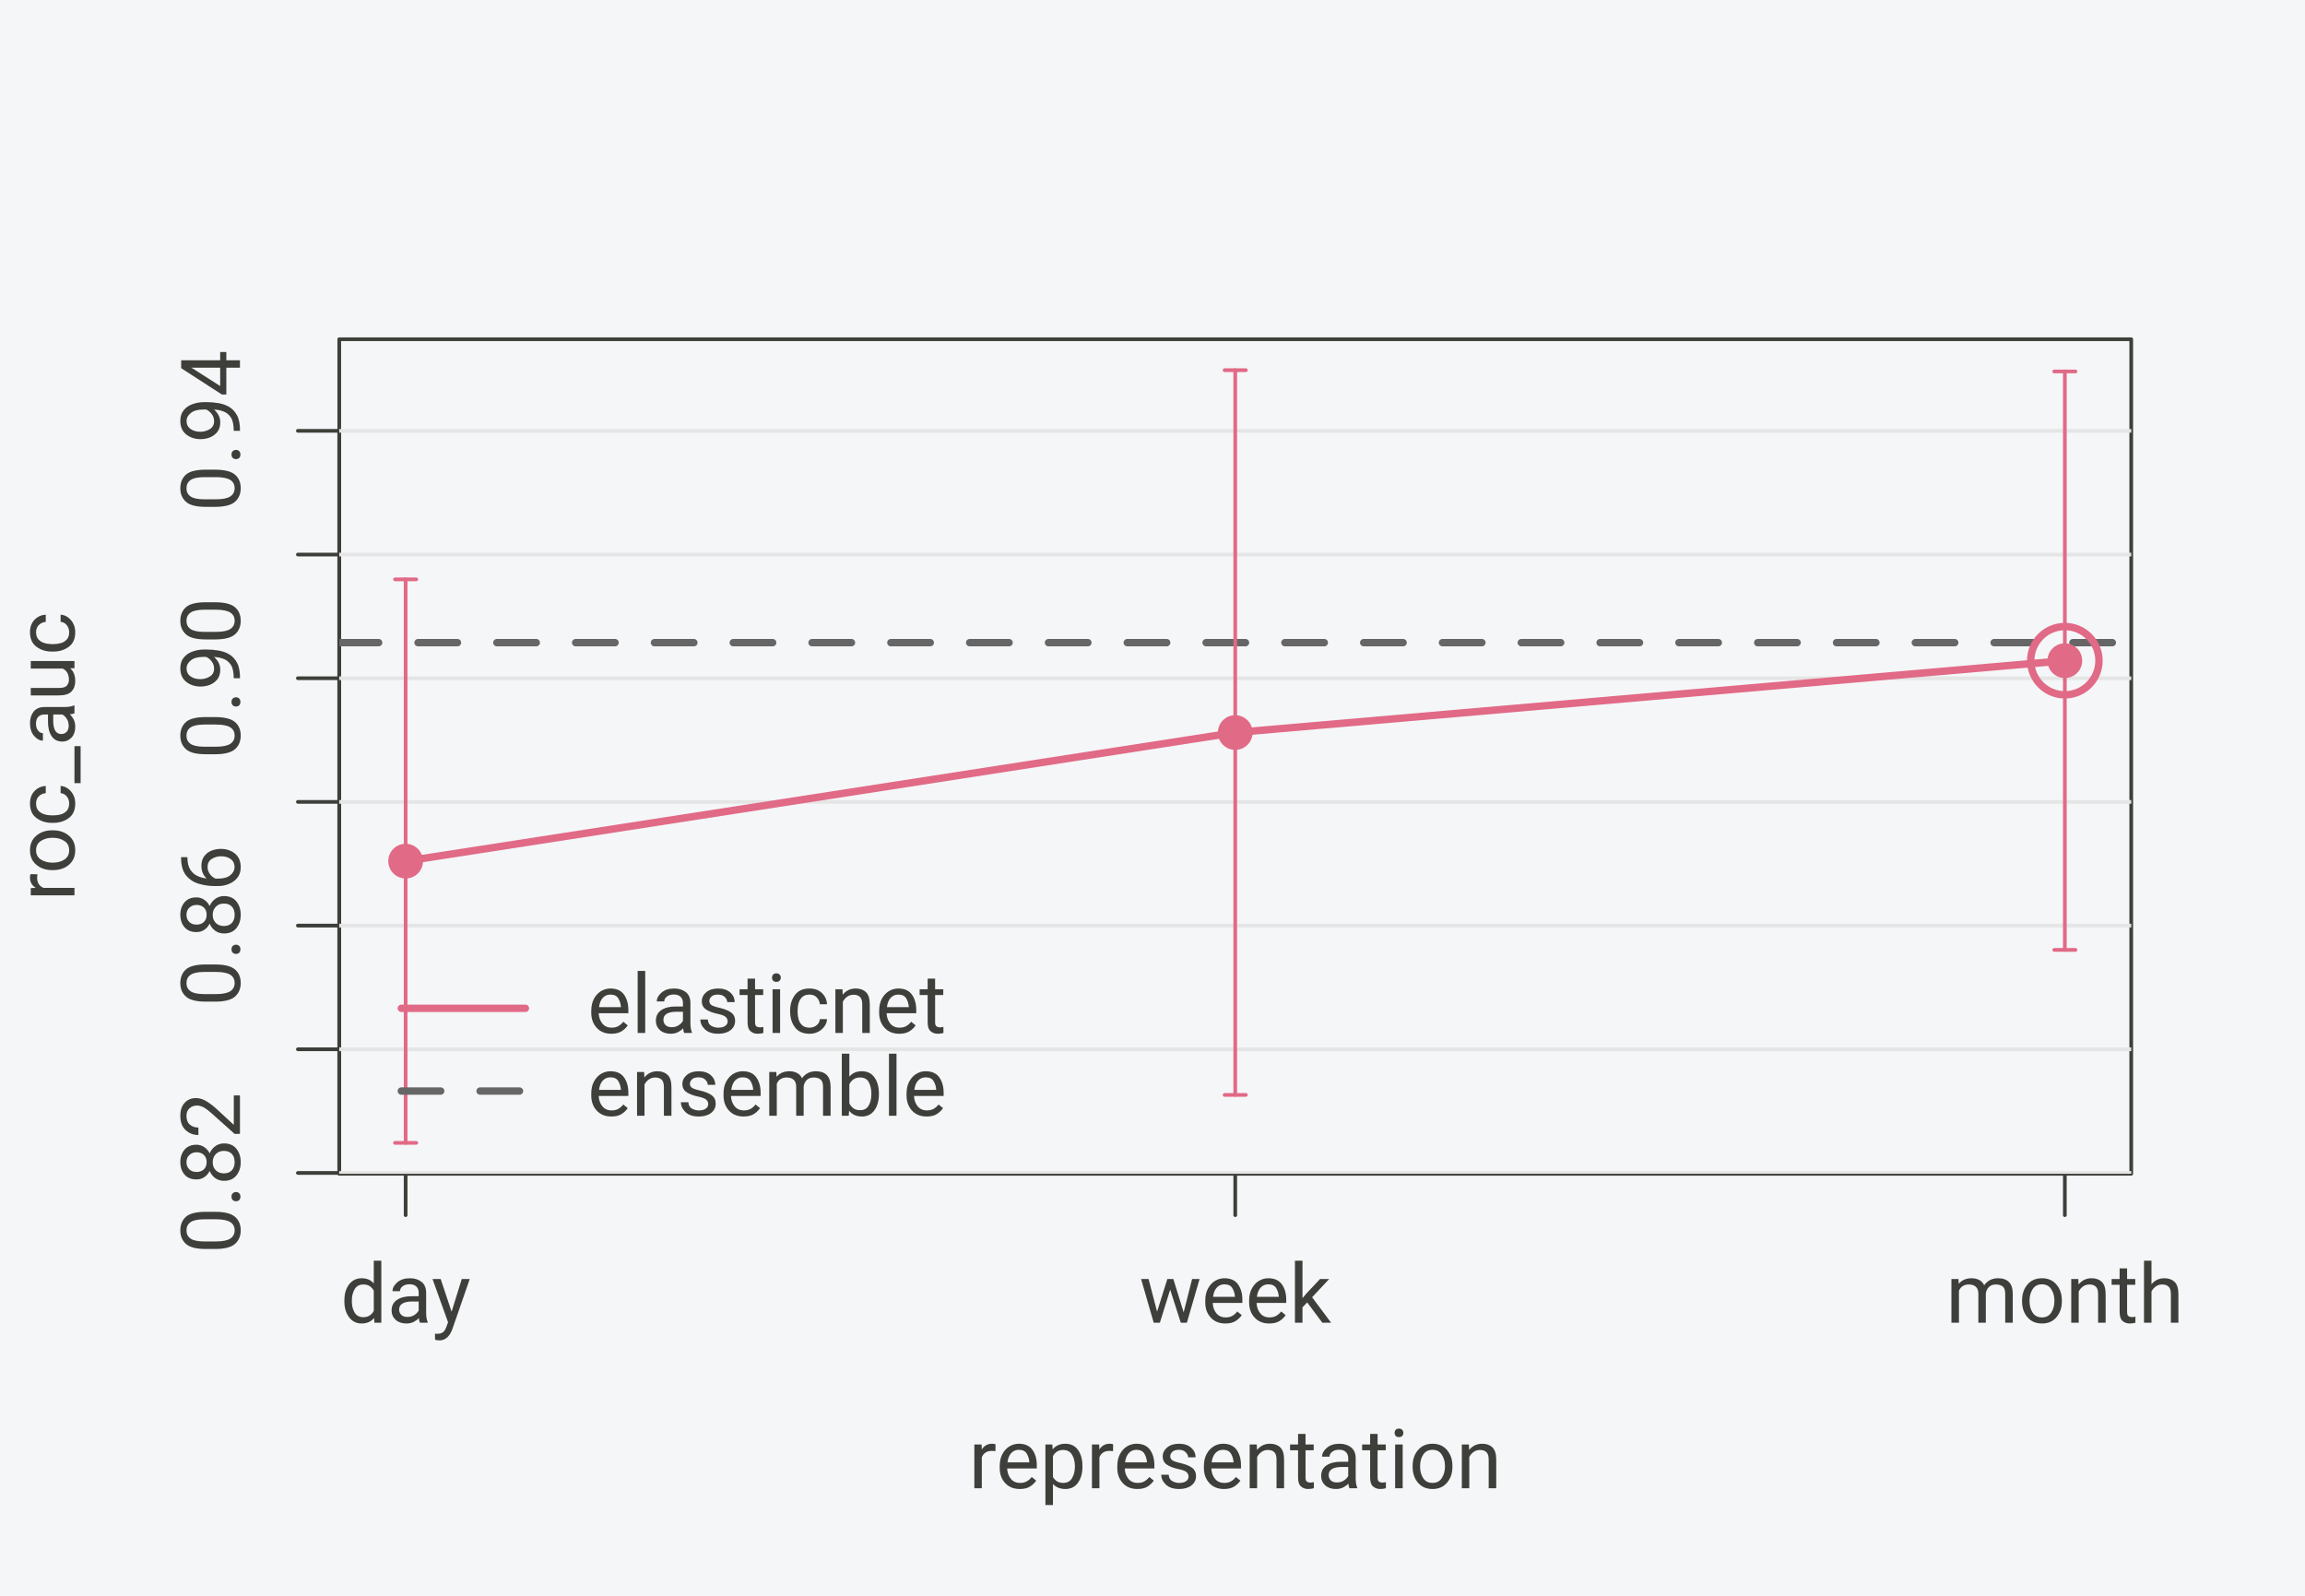
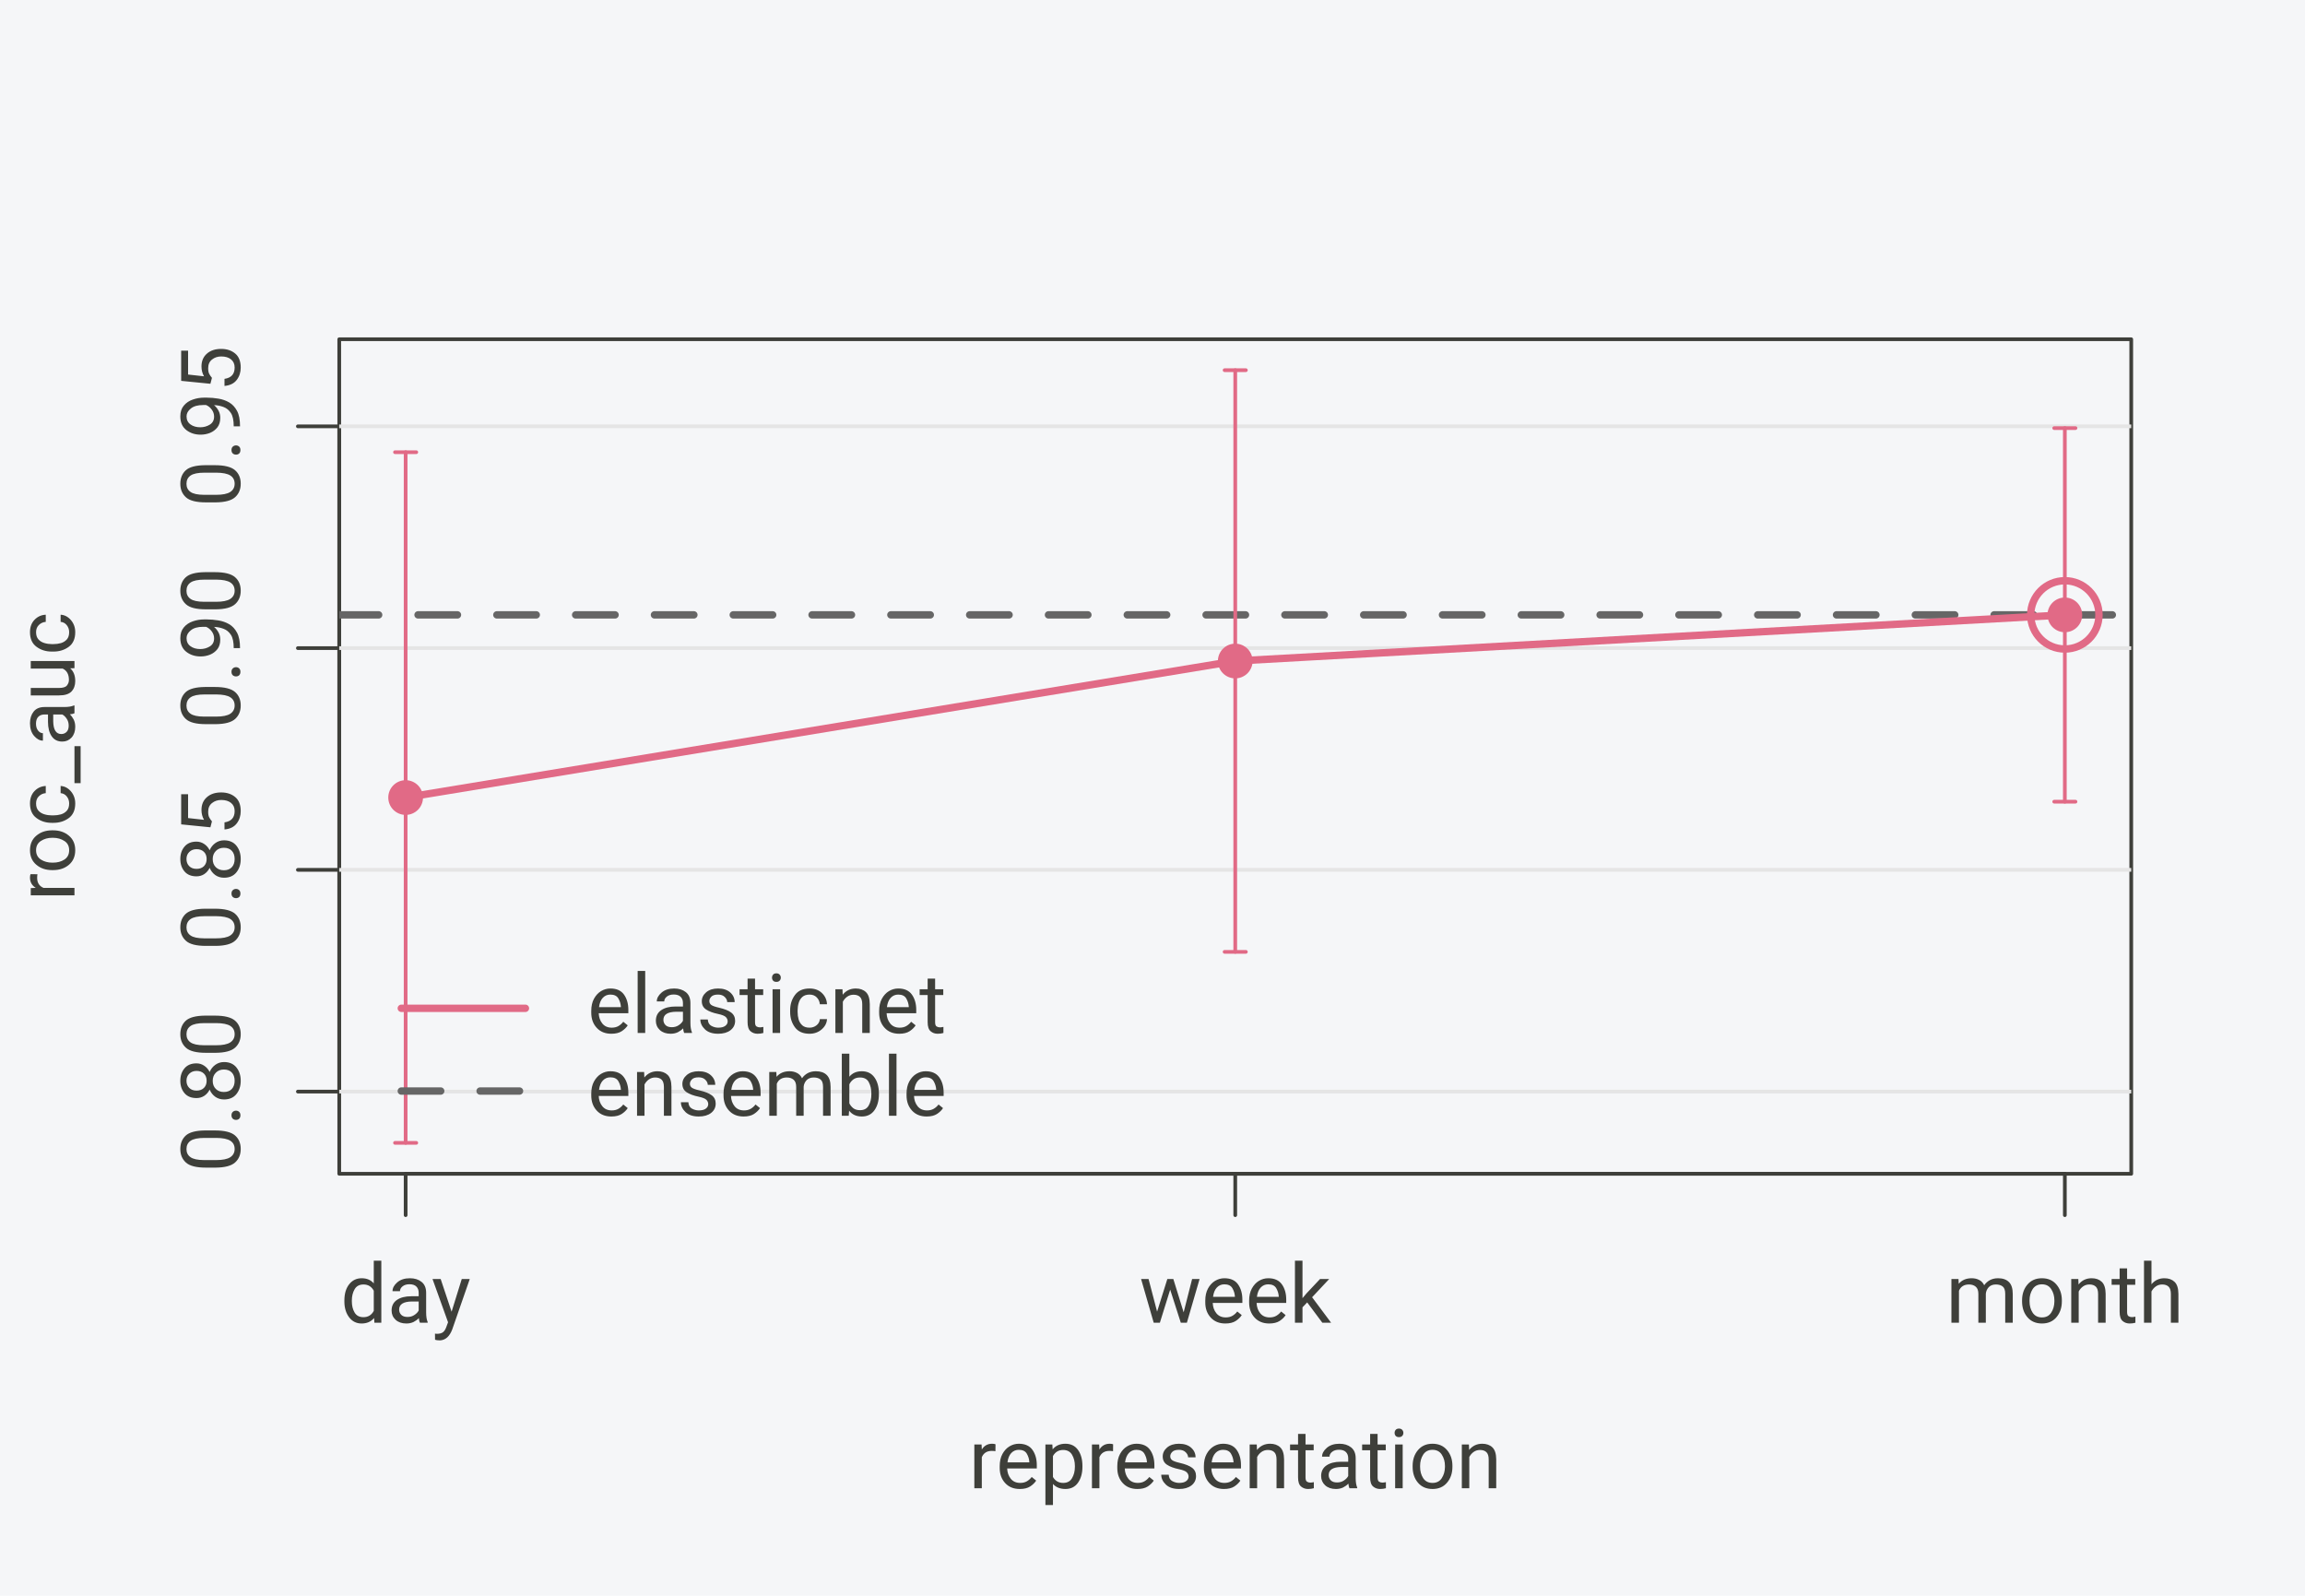
<svg xmlns="http://www.w3.org/2000/svg" width="468.00pt" height="324.00pt" viewBox="0 0 468.00 324.00">
  <g class="svglite">
    <defs>
      <style type="text/css">
    /* theme-aware-processed */
    .svglite line, .svglite polyline, .svglite polygon, .svglite path, .svglite circle {
      fill: none;
      stroke: #3E3F3A;
      stroke-linecap: round;
      stroke-linejoin: round;
      stroke-miterlimit: 10.00;
    }
    .svglite &gt; g &gt; rect {
      fill: none;
      stroke: #3E3F3A;
      stroke-linecap: round;
      stroke-linejoin: round;
      stroke-miterlimit: 10.00;
    }
    .svglite text {
      white-space: pre;
      fill: #3E3F3A;
    }
    .svglite g.glyphgroup path {
      fill: inherit;
      stroke: none;
    }
  </style>
    </defs>
    <rect class="svg-bg" width="100%" height="100%" style="stroke: none; fill: #F5F6F8;" />
    <defs>
      <clipPath id="cpMC4wMHw0NjguMDB8MC4wMHwzMjQuMDA=">
        <rect x="0.00" y="0.00" width="468.00" height="324.00" />
      </clipPath>
    </defs>
    <g clip-path="url(#cpMC4wMHw0NjguMDB8MC4wMHwzMjQuMDA=)">
-       <line x1="68.88" y1="238.15" x2="68.88" y2="87.47" style="stroke-width: 0.75;" />
-       <line x1="68.88" y1="238.15" x2="60.48" y2="238.15" style="stroke-width: 0.75;" />
-       <line x1="68.88" y1="213.04" x2="60.48" y2="213.04" style="stroke-width: 0.75;" />
-       <line x1="68.88" y1="187.93" x2="60.48" y2="187.93" style="stroke-width: 0.75;" />
-       <line x1="68.88" y1="162.81" x2="60.48" y2="162.81" style="stroke-width: 0.75;" />
-       <line x1="68.88" y1="137.70" x2="60.48" y2="137.70" style="stroke-width: 0.75;" />
-       <line x1="68.88" y1="112.59" x2="60.48" y2="112.59" style="stroke-width: 0.75;" />
-       <line x1="68.88" y1="87.47" x2="60.48" y2="87.47" style="stroke-width: 0.75;" />
-       <text transform="translate(48.72,238.15) rotate(-90)" text-anchor="middle" style="font-size: 1.4em; font-family: &quot;Roboto&quot;, -apple-system, BlinkMacSystemFont, &quot;Segoe UI&quot;, system-ui, sans-serif;">0.82</text>
-       <text transform="translate(48.72,187.93) rotate(-90)" text-anchor="middle" style="font-size: 1.4em; font-family: &quot;Roboto&quot;, -apple-system, BlinkMacSystemFont, &quot;Segoe UI&quot;, system-ui, sans-serif;">0.86</text>
-       <text transform="translate(48.72,137.70) rotate(-90)" text-anchor="middle" style="font-size: 1.4em; font-family: &quot;Roboto&quot;, -apple-system, BlinkMacSystemFont, &quot;Segoe UI&quot;, system-ui, sans-serif;">0.90</text>
-       <text transform="translate(48.72,87.47) rotate(-90)" text-anchor="middle" style="font-size: 1.4em; font-family: &quot;Roboto&quot;, -apple-system, BlinkMacSystemFont, &quot;Segoe UI&quot;, system-ui, sans-serif;">0.94</text>
+       <line x1="68.88" y1="221.63" x2="68.88" y2="86.56" style="stroke-width: 0.75;" />
+       <line x1="68.88" y1="221.63" x2="60.48" y2="221.63" style="stroke-width: 0.75;" />
+       <line x1="68.88" y1="176.61" x2="60.48" y2="176.61" style="stroke-width: 0.75;" />
+       <line x1="68.88" y1="131.59" x2="60.48" y2="131.59" style="stroke-width: 0.75;" />
+       <line x1="68.88" y1="86.56" x2="60.48" y2="86.56" style="stroke-width: 0.75;" />
+       <text transform="translate(48.72,221.63) rotate(-90)" text-anchor="middle" style="font-size: 1.4em; font-family: &quot;Roboto&quot;, -apple-system, BlinkMacSystemFont, &quot;Segoe UI&quot;, system-ui, sans-serif;">0.80</text>
+       <text transform="translate(48.72,176.61) rotate(-90)" text-anchor="middle" style="font-size: 1.4em; font-family: &quot;Roboto&quot;, -apple-system, BlinkMacSystemFont, &quot;Segoe UI&quot;, system-ui, sans-serif;">0.85</text>
+       <text transform="translate(48.72,131.59) rotate(-90)" text-anchor="middle" style="font-size: 1.4em; font-family: &quot;Roboto&quot;, -apple-system, BlinkMacSystemFont, &quot;Segoe UI&quot;, system-ui, sans-serif;">0.90</text>
+       <text transform="translate(48.72,86.56) rotate(-90)" text-anchor="middle" style="font-size: 1.4em; font-family: &quot;Roboto&quot;, -apple-system, BlinkMacSystemFont, &quot;Segoe UI&quot;, system-ui, sans-serif;">0.95</text>
      <polygon points="68.88,238.32 432.72,238.32 432.72,68.88 68.88,68.88 " style="stroke-width: 0.75;" />
      <text x="250.80" y="302.16" text-anchor="middle" style="font-size: 1.4em; font-family: &quot;Roboto&quot;, -apple-system, BlinkMacSystemFont, &quot;Segoe UI&quot;, system-ui, sans-serif;">representation</text>
      <text transform="translate(15.12,153.60) rotate(-90)" text-anchor="middle" style="font-size: 1.4em; font-family: &quot;Roboto&quot;, -apple-system, BlinkMacSystemFont, &quot;Segoe UI&quot;, system-ui, sans-serif;">roc_auc</text>
      <line x1="82.36" y1="238.32" x2="419.24" y2="238.32" style="stroke-width: 0.75;" />
      <line x1="82.36" y1="238.32" x2="82.36" y2="246.72" style="stroke-width: 0.75;" />
      <line x1="250.80" y1="238.32" x2="250.80" y2="246.72" style="stroke-width: 0.75;" />
      <line x1="419.24" y1="238.32" x2="419.24" y2="246.72" style="stroke-width: 0.75;" />
      <text x="82.36" y="268.56" text-anchor="middle" style="font-size: 1.4em; font-family: &quot;Roboto&quot;, -apple-system, BlinkMacSystemFont, &quot;Segoe UI&quot;, system-ui, sans-serif;">day</text>
      <text x="250.80" y="268.56" text-anchor="middle" style="font-size: 1.4em; font-family: &quot;Roboto&quot;, -apple-system, BlinkMacSystemFont, &quot;Segoe UI&quot;, system-ui, sans-serif;">week</text>
      <text x="419.24" y="268.56" text-anchor="middle" style="font-size: 1.4em; font-family: &quot;Roboto&quot;, -apple-system, BlinkMacSystemFont, &quot;Segoe UI&quot;, system-ui, sans-serif;">month</text>
    </g>
    <defs>
      <clipPath id="cpNjguODh8NDMyLjcyfDY4Ljg4fDIzOC4zMg==">
        <rect x="68.88" y="68.88" width="363.84" height="169.44" />
      </clipPath>
    </defs>
    <g clip-path="url(#cpNjguODh8NDMyLjcyfDY4Ljg4fDIzOC4zMg==)">
-       <line x1="68.88" y1="238.15" x2="432.72" y2="238.15" style="stroke-width: 0.75; stroke: #E5E5E5;" />
-       <line x1="68.88" y1="213.04" x2="432.72" y2="213.04" style="stroke-width: 0.75; stroke: #E5E5E5;" />
-       <line x1="68.88" y1="187.93" x2="432.72" y2="187.93" style="stroke-width: 0.75; stroke: #E5E5E5;" />
-       <line x1="68.88" y1="162.81" x2="432.72" y2="162.81" style="stroke-width: 0.75; stroke: #E5E5E5;" />
-       <line x1="68.88" y1="137.70" x2="432.72" y2="137.70" style="stroke-width: 0.75; stroke: #E5E5E5;" />
-       <line x1="68.88" y1="112.59" x2="432.72" y2="112.59" style="stroke-width: 0.75; stroke: #E5E5E5;" />
-       <line x1="68.88" y1="87.47" x2="432.72" y2="87.47" style="stroke-width: 0.75; stroke: #E5E5E5;" />
-       <line x1="68.88" y1="130.48" x2="432.72" y2="130.48" style="stroke-width: 1.50; stroke: #666666; stroke-dasharray: 8.00,8.00;" />
-       <line x1="82.36" y1="232.04" x2="82.36" y2="117.63" style="stroke-width: 0.75; stroke: #E16A86;" />
+       <line x1="68.88" y1="221.63" x2="432.72" y2="221.63" style="stroke-width: 0.75; stroke: #E5E5E5;" />
+       <line x1="68.88" y1="176.61" x2="432.72" y2="176.61" style="stroke-width: 0.75; stroke: #E5E5E5;" />
+       <line x1="68.88" y1="131.59" x2="432.72" y2="131.59" style="stroke-width: 0.75; stroke: #E5E5E5;" />
+       <line x1="68.88" y1="86.56" x2="432.72" y2="86.56" style="stroke-width: 0.75; stroke: #E5E5E5;" />
+       <line x1="68.88" y1="124.84" x2="432.72" y2="124.84" style="stroke-width: 1.50; stroke: #666666; stroke-dasharray: 8.00,8.00;" />
+       <line x1="82.36" y1="232.04" x2="82.36" y2="91.81" style="stroke-width: 0.75; stroke: #E16A86;" />
      <polyline points="80.20,232.04 82.36,232.04 84.52,232.04 " style="stroke-width: 0.75; stroke: #E16A86;" />
-       <polyline points="84.52,117.63 82.36,117.63 80.20,117.63 " style="stroke-width: 0.75; stroke: #E16A86;" />
-       <line x1="250.80" y1="222.31" x2="250.80" y2="75.16" style="stroke-width: 0.75; stroke: #E16A86;" />
-       <polyline points="248.64,222.31 250.80,222.31 252.96,222.31 " style="stroke-width: 0.75; stroke: #E16A86;" />
+       <polyline points="84.52,91.81 82.36,91.81 80.20,91.81 " style="stroke-width: 0.75; stroke: #E16A86;" />
+       <line x1="250.80" y1="193.26" x2="250.80" y2="75.16" style="stroke-width: 0.75; stroke: #E16A86;" />
+       <polyline points="248.64,193.26 250.80,193.26 252.96,193.26 " style="stroke-width: 0.75; stroke: #E16A86;" />
      <polyline points="252.96,75.16 250.80,75.16 248.64,75.16 " style="stroke-width: 0.75; stroke: #E16A86;" />
-       <line x1="419.24" y1="192.86" x2="419.24" y2="75.42" style="stroke-width: 0.75; stroke: #E16A86;" />
-       <polyline points="417.08,192.86 419.24,192.86 421.40,192.86 " style="stroke-width: 0.75; stroke: #E16A86;" />
-       <polyline points="421.40,75.42 419.24,75.42 417.08,75.42 " style="stroke-width: 0.75; stroke: #E16A86;" />
-       <polyline points="82.36,174.84 250.80,148.73 419.24,134.14 " style="stroke-width: 1.50; stroke: #E16A86;" />
-       <circle cx="82.36" cy="174.84" r="3.15" style="stroke-width: 0.75; stroke: #E16A86; fill: #E16A86;" />
-       <circle cx="250.80" cy="148.73" r="3.15" style="stroke-width: 0.75; stroke: #E16A86; fill: #E16A86;" />
-       <circle cx="419.24" cy="134.14" r="3.15" style="stroke-width: 0.75; stroke: #E16A86; fill: #E16A86;" />
-       <circle cx="419.24" cy="134.14" r="6.93" style="stroke-width: 1.50; stroke: #E16A86;" />
+       <line x1="419.24" y1="162.77" x2="419.24" y2="86.92" style="stroke-width: 0.75; stroke: #E16A86;" />
+       <polyline points="417.08,162.77 419.24,162.77 421.40,162.77 " style="stroke-width: 0.75; stroke: #E16A86;" />
+       <polyline points="421.40,86.92 419.24,86.92 417.08,86.92 " style="stroke-width: 0.75; stroke: #E16A86;" />
+       <polyline points="82.36,161.93 250.80,134.21 419.24,124.84 " style="stroke-width: 1.50; stroke: #E16A86;" />
+       <circle cx="82.36" cy="161.93" r="3.15" style="stroke-width: 0.75; stroke: #E16A86; fill: #E16A86;" />
+       <circle cx="250.80" cy="134.21" r="3.15" style="stroke-width: 0.75; stroke: #E16A86; fill: #E16A86;" />
+       <circle cx="419.24" cy="124.84" r="3.15" style="stroke-width: 0.75; stroke: #E16A86; fill: #E16A86;" />
+       <circle cx="419.24" cy="124.84" r="6.93" style="stroke-width: 1.50; stroke: #E16A86;" />
      <line x1="81.48" y1="204.72" x2="106.68" y2="204.72" style="stroke-width: 1.50; stroke: #E16A86;" />
      <line x1="81.48" y1="221.52" x2="106.68" y2="221.52" style="stroke-width: 1.50; stroke: #666666; stroke-dasharray: 8.00,8.00;" />
      <text x="119.28" y="209.73" style="font-size: 1.4em; font-family: &quot;Roboto&quot;, -apple-system, BlinkMacSystemFont, &quot;Segoe UI&quot;, system-ui, sans-serif;">elasticnet</text>
      <text x="119.28" y="226.53" style="font-size: 1.4em; font-family: &quot;Roboto&quot;, -apple-system, BlinkMacSystemFont, &quot;Segoe UI&quot;, system-ui, sans-serif;">ensemble</text>
    </g>
  </g>
</svg>
